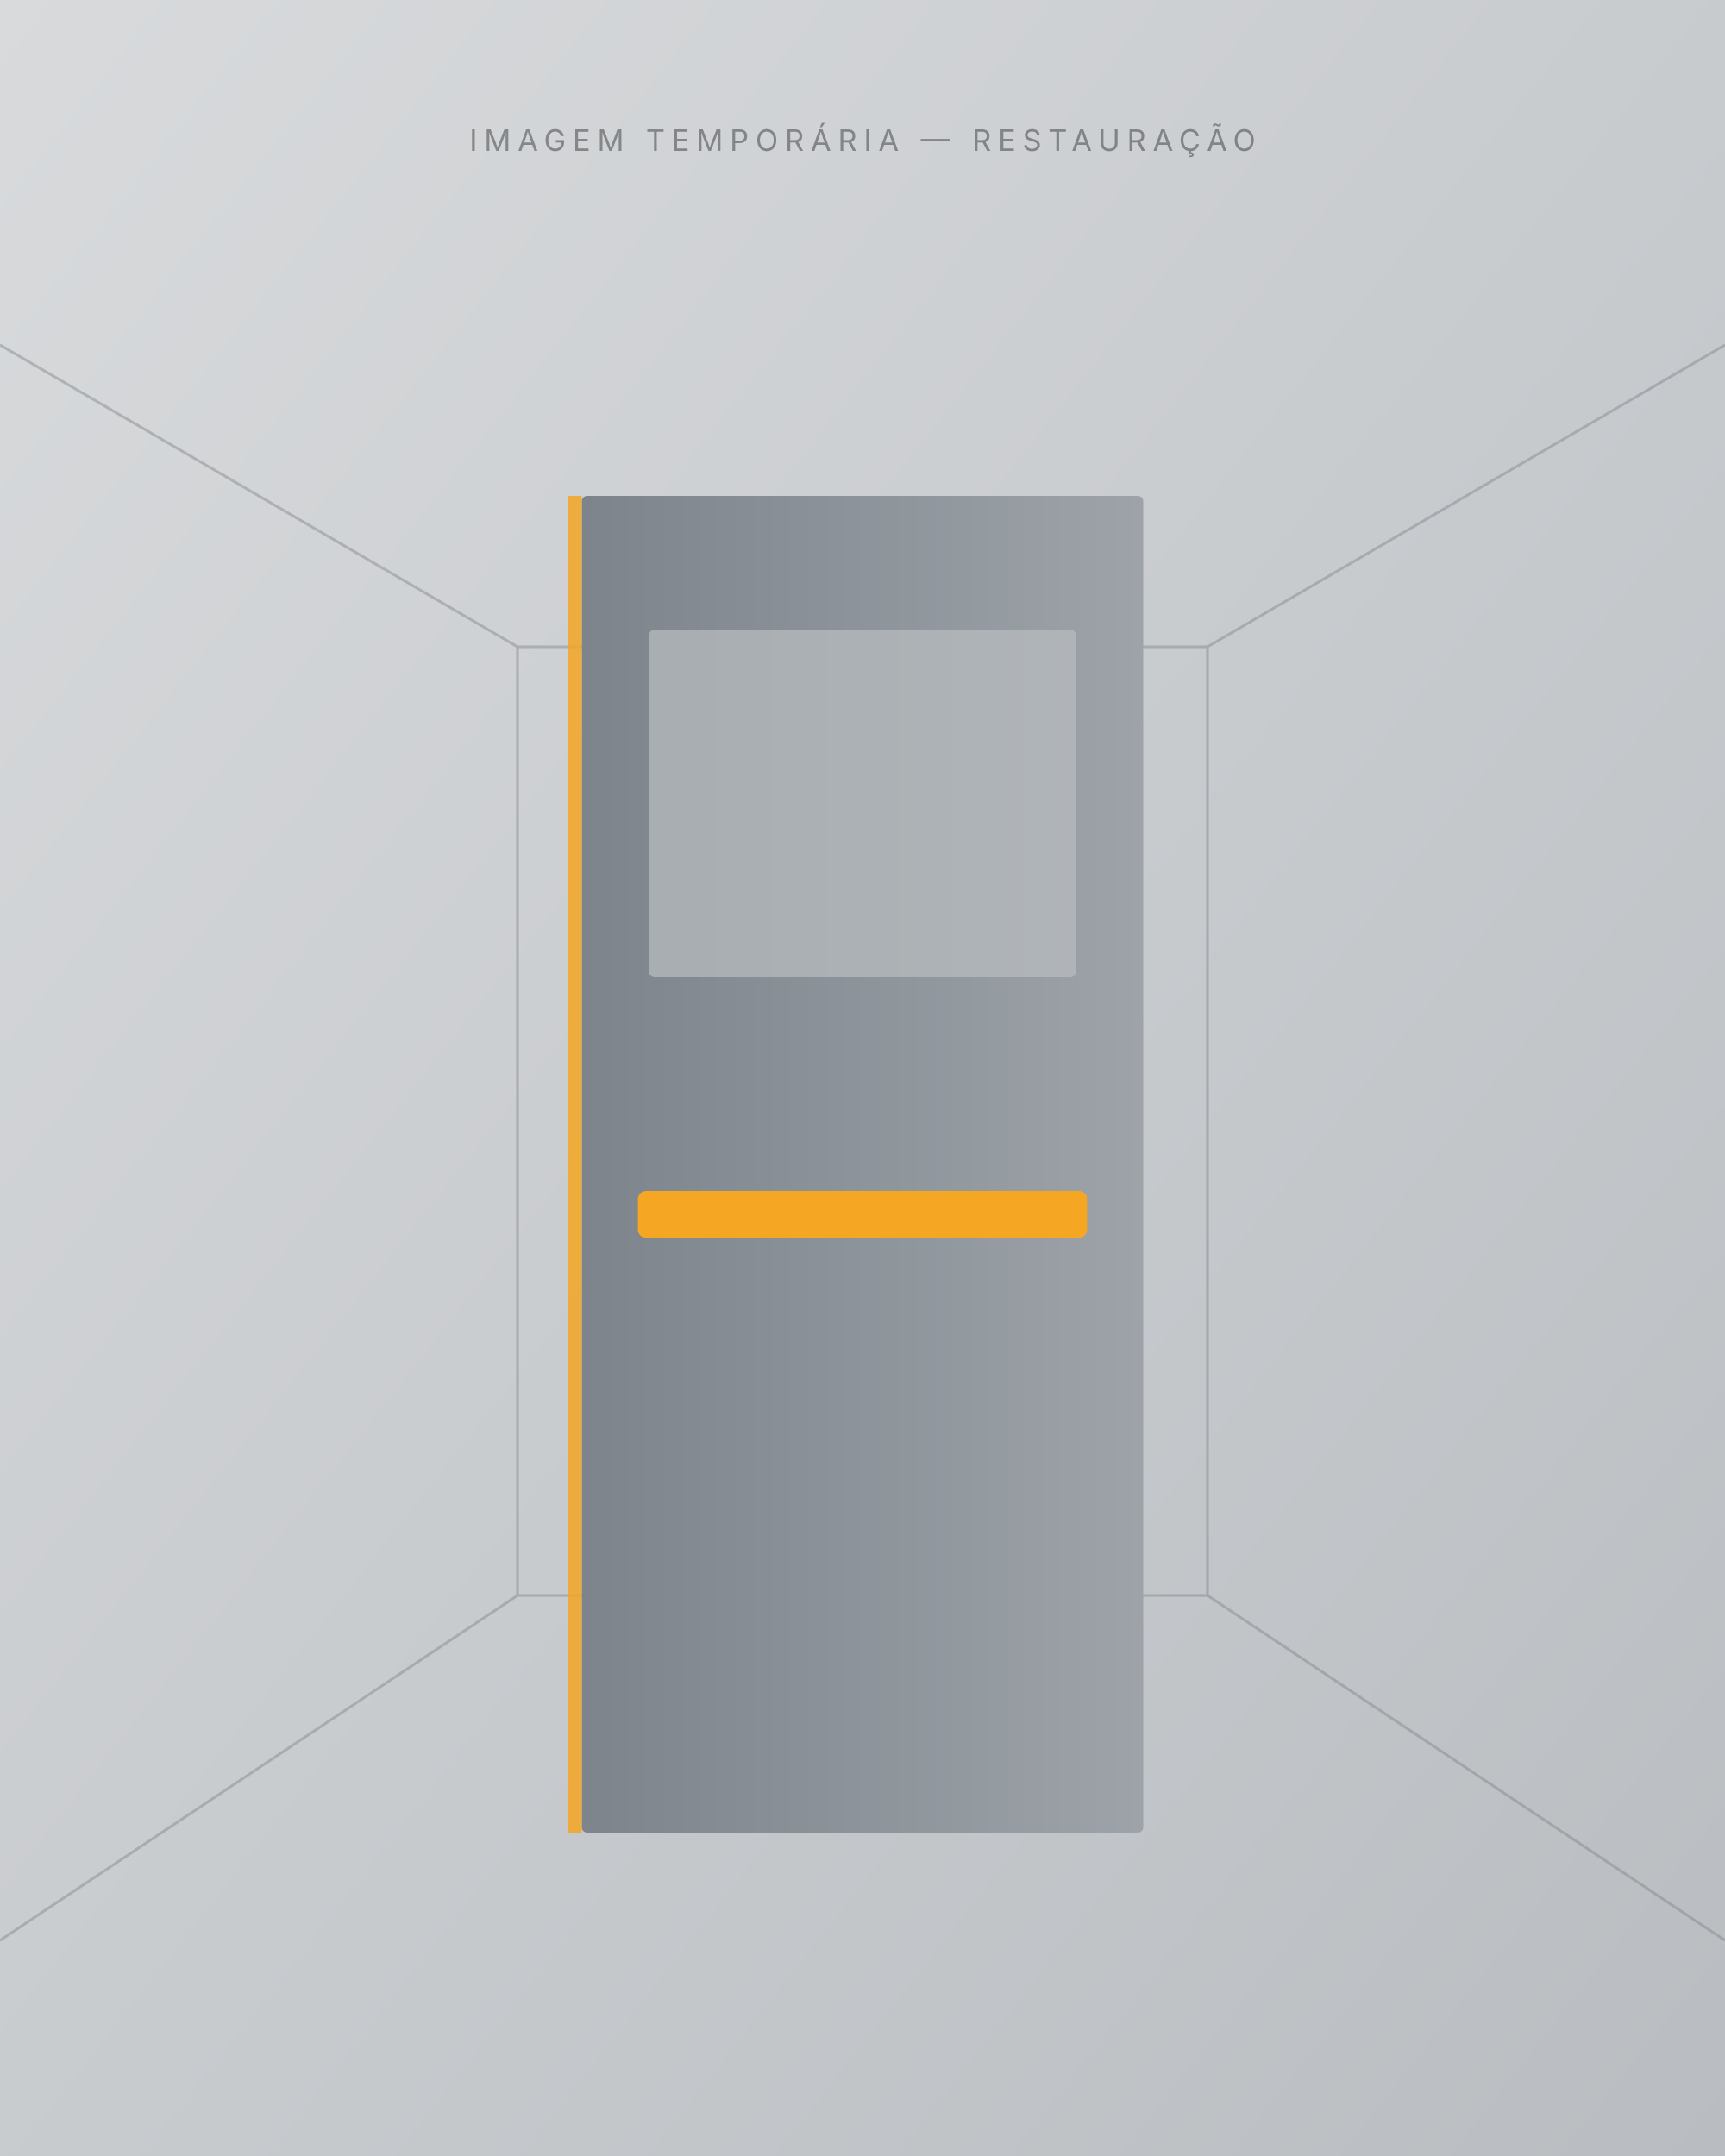
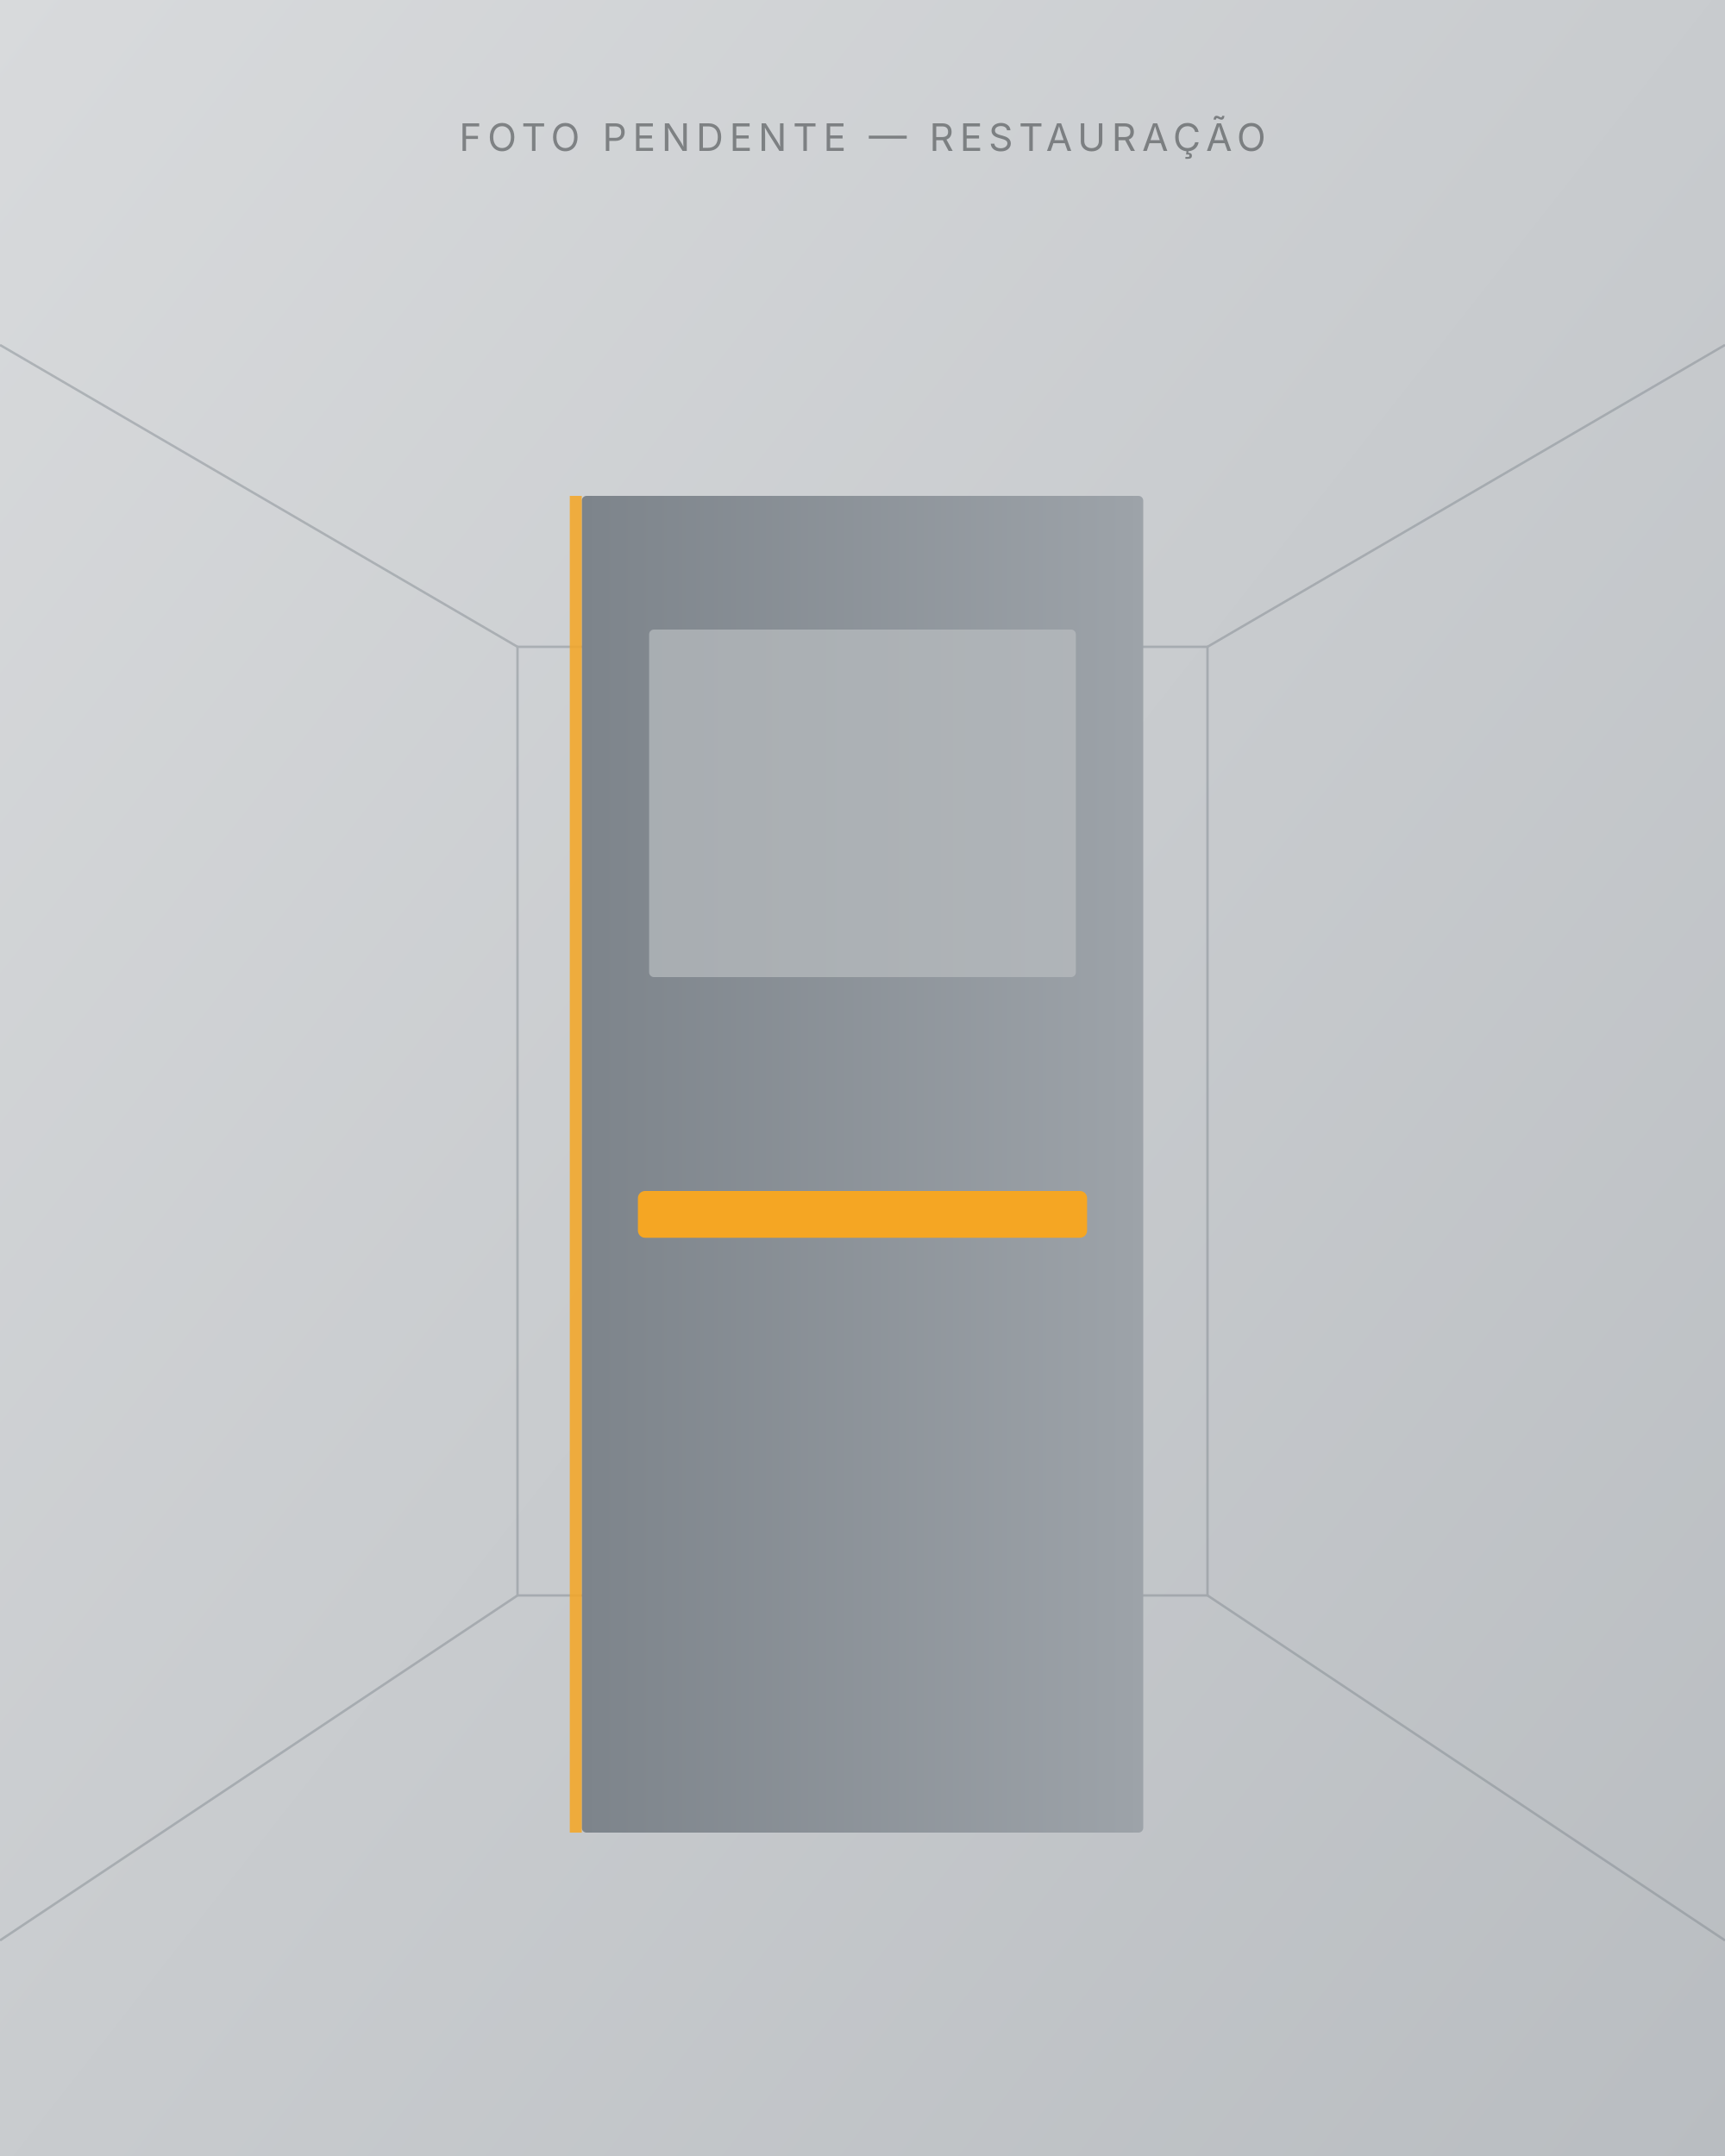
- <svg xmlns="http://www.w3.org/2000/svg" viewBox="0 0 640 800" width="640" height="800" role="img" aria-label="Restauração">
+ <svg xmlns="http://www.w3.org/2000/svg" viewBox="0 0 720 900" width="720" height="900" role="img" aria-label="Restauração">
  <defs>
    <linearGradient id="bg" x1="0" y1="0" x2="1" y2="1">
      <stop offset="0%" stop-color="#D8DADC" />
      <stop offset="100%" stop-color="#B9BDC1" />
    </linearGradient>
    <linearGradient id="dr" x1="0" y1="0" x2="1" y2="0">
      <stop offset="0%" stop-color="#7D848B" />
      <stop offset="100%" stop-color="#9DA3A9" />
    </linearGradient>
  </defs>
-   <rect width="640" height="800" fill="url(#bg)" />
+   <rect width="720" height="900" fill="url(#bg)" />
  <g stroke="#7D848B" stroke-width="1" opacity=".45" fill="none">
-     <path d="M0 128 L192 240 M0 720 L192 592" />
-     <path d="M640 128 L448 240 M640 720 L448 592" />
-     <rect x="192" y="240" width="256" height="352" />
+     <path d="M0 144 L216 270 M0 810 L216 666" />
+     <path d="M720 144 L504 270 M720 810 L504 666" />
+     <rect x="216" y="270" width="288" height="396" />
  </g>
-   <rect x="215.84" y="184" width="208.32" height="496" rx="2" fill="url(#dr)" />
-   <rect x="240.838" y="233.6" width="158.323" height="128.96" rx="2" fill="#B9BDC1" opacity=".7" />
-   <rect x="236.672" y="441.92" width="166.656" height="17.36" rx="3" fill="#F5A623" />
-   <rect x="210.84" y="184" width="5" height="496" fill="#F5A623" opacity=".85" />
-   <text x="320" y="56" text-anchor="middle" font-family="Inter, Arial, sans-serif" font-size="11" letter-spacing="2.5" fill="rgba(26,29,33,.42)">IMAGEM TEMPORÁRIA — RESTAURAÇÃO</text>
+   <rect x="242.82" y="207" width="234.36" height="558" rx="2" fill="url(#dr)" />
+   <rect x="270.943" y="262.8" width="178.114" height="145.08" rx="2" fill="#B9BDC1" opacity=".7" />
+   <rect x="266.256" y="497.16" width="187.488" height="19.53" rx="3" fill="#F5A623" />
+   <rect x="237.82" y="207" width="5" height="558" fill="#F5A623" opacity=".85" />
+   <text x="360" y="63" text-anchor="middle" font-family="Inter, Arial, sans-serif" font-size="15.84" letter-spacing="2.5" fill="rgba(26,29,33,.45)">FOTO PENDENTE — RESTAURAÇÃO</text>
</svg>
